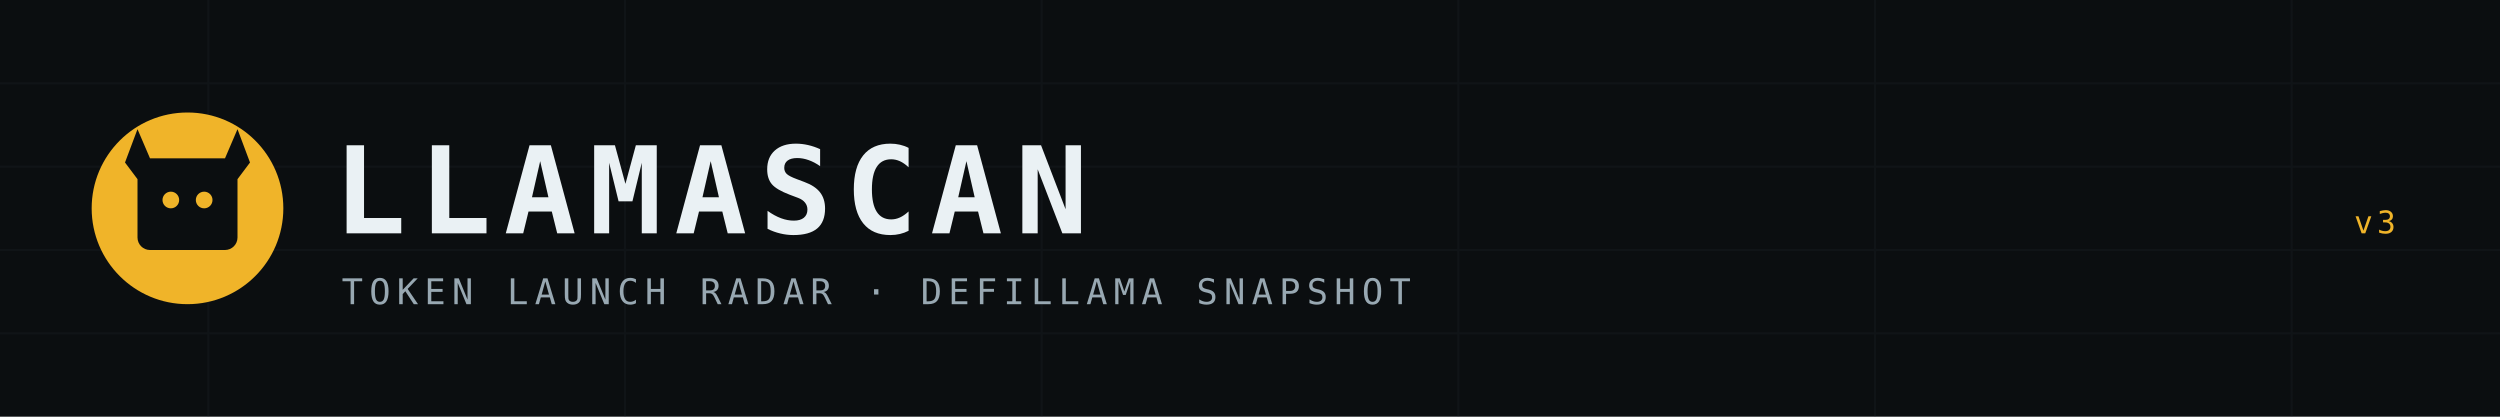
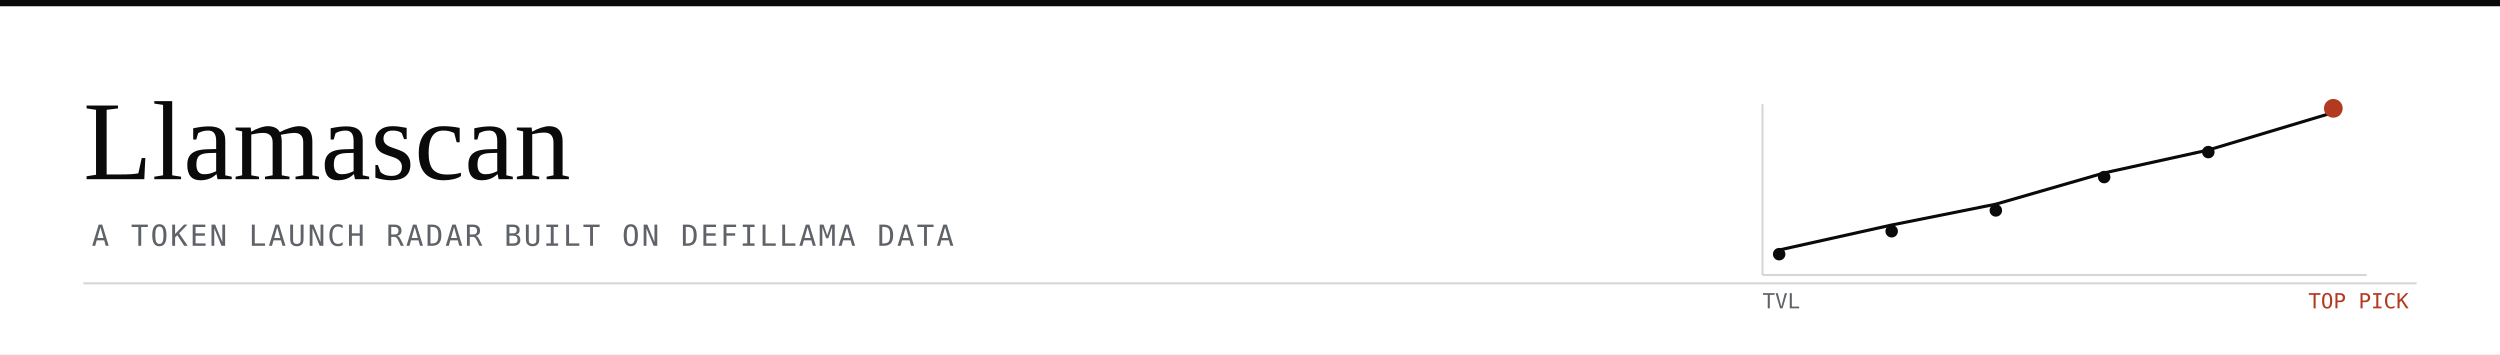
- <svg xmlns="http://www.w3.org/2000/svg" viewBox="0 0 1200 200" role="img" aria-label="Llamascan banner">
-   <rect width="1200" height="200" fill="#0b0e10" />
-   <g opacity="0.18" stroke="#26313a" stroke-width="1">
-     <path d="M0 40h1200M0 80h1200M0 120h1200M0 160h1200" />
-     <path d="M100 0v200M300 0v200M500 0v200M700 0v200M900 0v200M1100 0v200" />
+ <svg xmlns="http://www.w3.org/2000/svg" viewBox="0 0 1200 170" role="img" aria-label="Llamascan, a token launch radar built on DefiLlama data">
+   <rect width="1200" height="170" fill="#ffffff" />
+   <rect width="1200" height="3" fill="#0a0a0a" />
+   <text x="40" y="86" font-family="Georgia, 'Times New Roman', serif" font-size="54" fill="#0a0a0a">Llamascan</text>
+   <text x="44" y="118" font-family="ui-monospace, Menlo, monospace" font-size="14" fill="#5f6368" letter-spacing="1">A TOKEN LAUNCH RADAR BUILT ON DEFILLAMA DATA</text>
+   <path d="M40 136H1160" stroke="#d6d6d6" stroke-width="1" />
+   <g transform="translate(846 28)" fill="none">
+     <path d="M0 22V104M0 104H290" stroke="#d6d6d6" stroke-width="1" />
+     <path d="M8 92L62 80L112 70L164 55L214 44L274 26" stroke="#0a0a0a" stroke-width="1.5" />
+     <circle cx="8" cy="94" r="3" fill="#0a0a0a" />
+     <circle cx="62" cy="83" r="3" fill="#0a0a0a" />
+     <circle cx="112" cy="73" r="3" fill="#0a0a0a" />
+     <circle cx="164" cy="57" r="3" fill="#0a0a0a" />
+     <circle cx="214" cy="45" r="3" fill="#0a0a0a" />
+     <circle cx="274" cy="24" r="4.5" fill="#b23a20" />
+     <text x="0" y="120" font-family="ui-monospace, Menlo, monospace" font-size="10" fill="#5f6368">TVL</text>
+     <text x="262" y="120" font-family="ui-monospace, Menlo, monospace" font-size="10" fill="#b23a20">TOP PICK</text>
  </g>
-   <circle cx="90" cy="100" r="46" fill="#f0b429" />
-   <path d="M66 62l6 14h36l6-14 6 16-6 8v28a6 6 0 0 1-6 6H72a6 6 0 0 1-6-6V86l-6-8z" fill="#0b0e10" />
-   <circle cx="82" cy="96" r="4" fill="#f0b429" />
-   <circle cx="98" cy="96" r="4" fill="#f0b429" />
-   <text x="160" y="112" font-family="monospace" font-size="58" font-weight="700" fill="#eaf1f4" letter-spacing="6">LLAMASCAN</text>
-   <text x="164" y="146" font-family="monospace" font-size="17" fill="#98a8b2" letter-spacing="3">TOKEN LAUNCH RADAR · DEFILLAMA SNAPSHOT</text>
-   <text x="1150" y="112" font-family="monospace" font-size="15" fill="#f0b429" text-anchor="end" letter-spacing="2">v3</text>
</svg>
